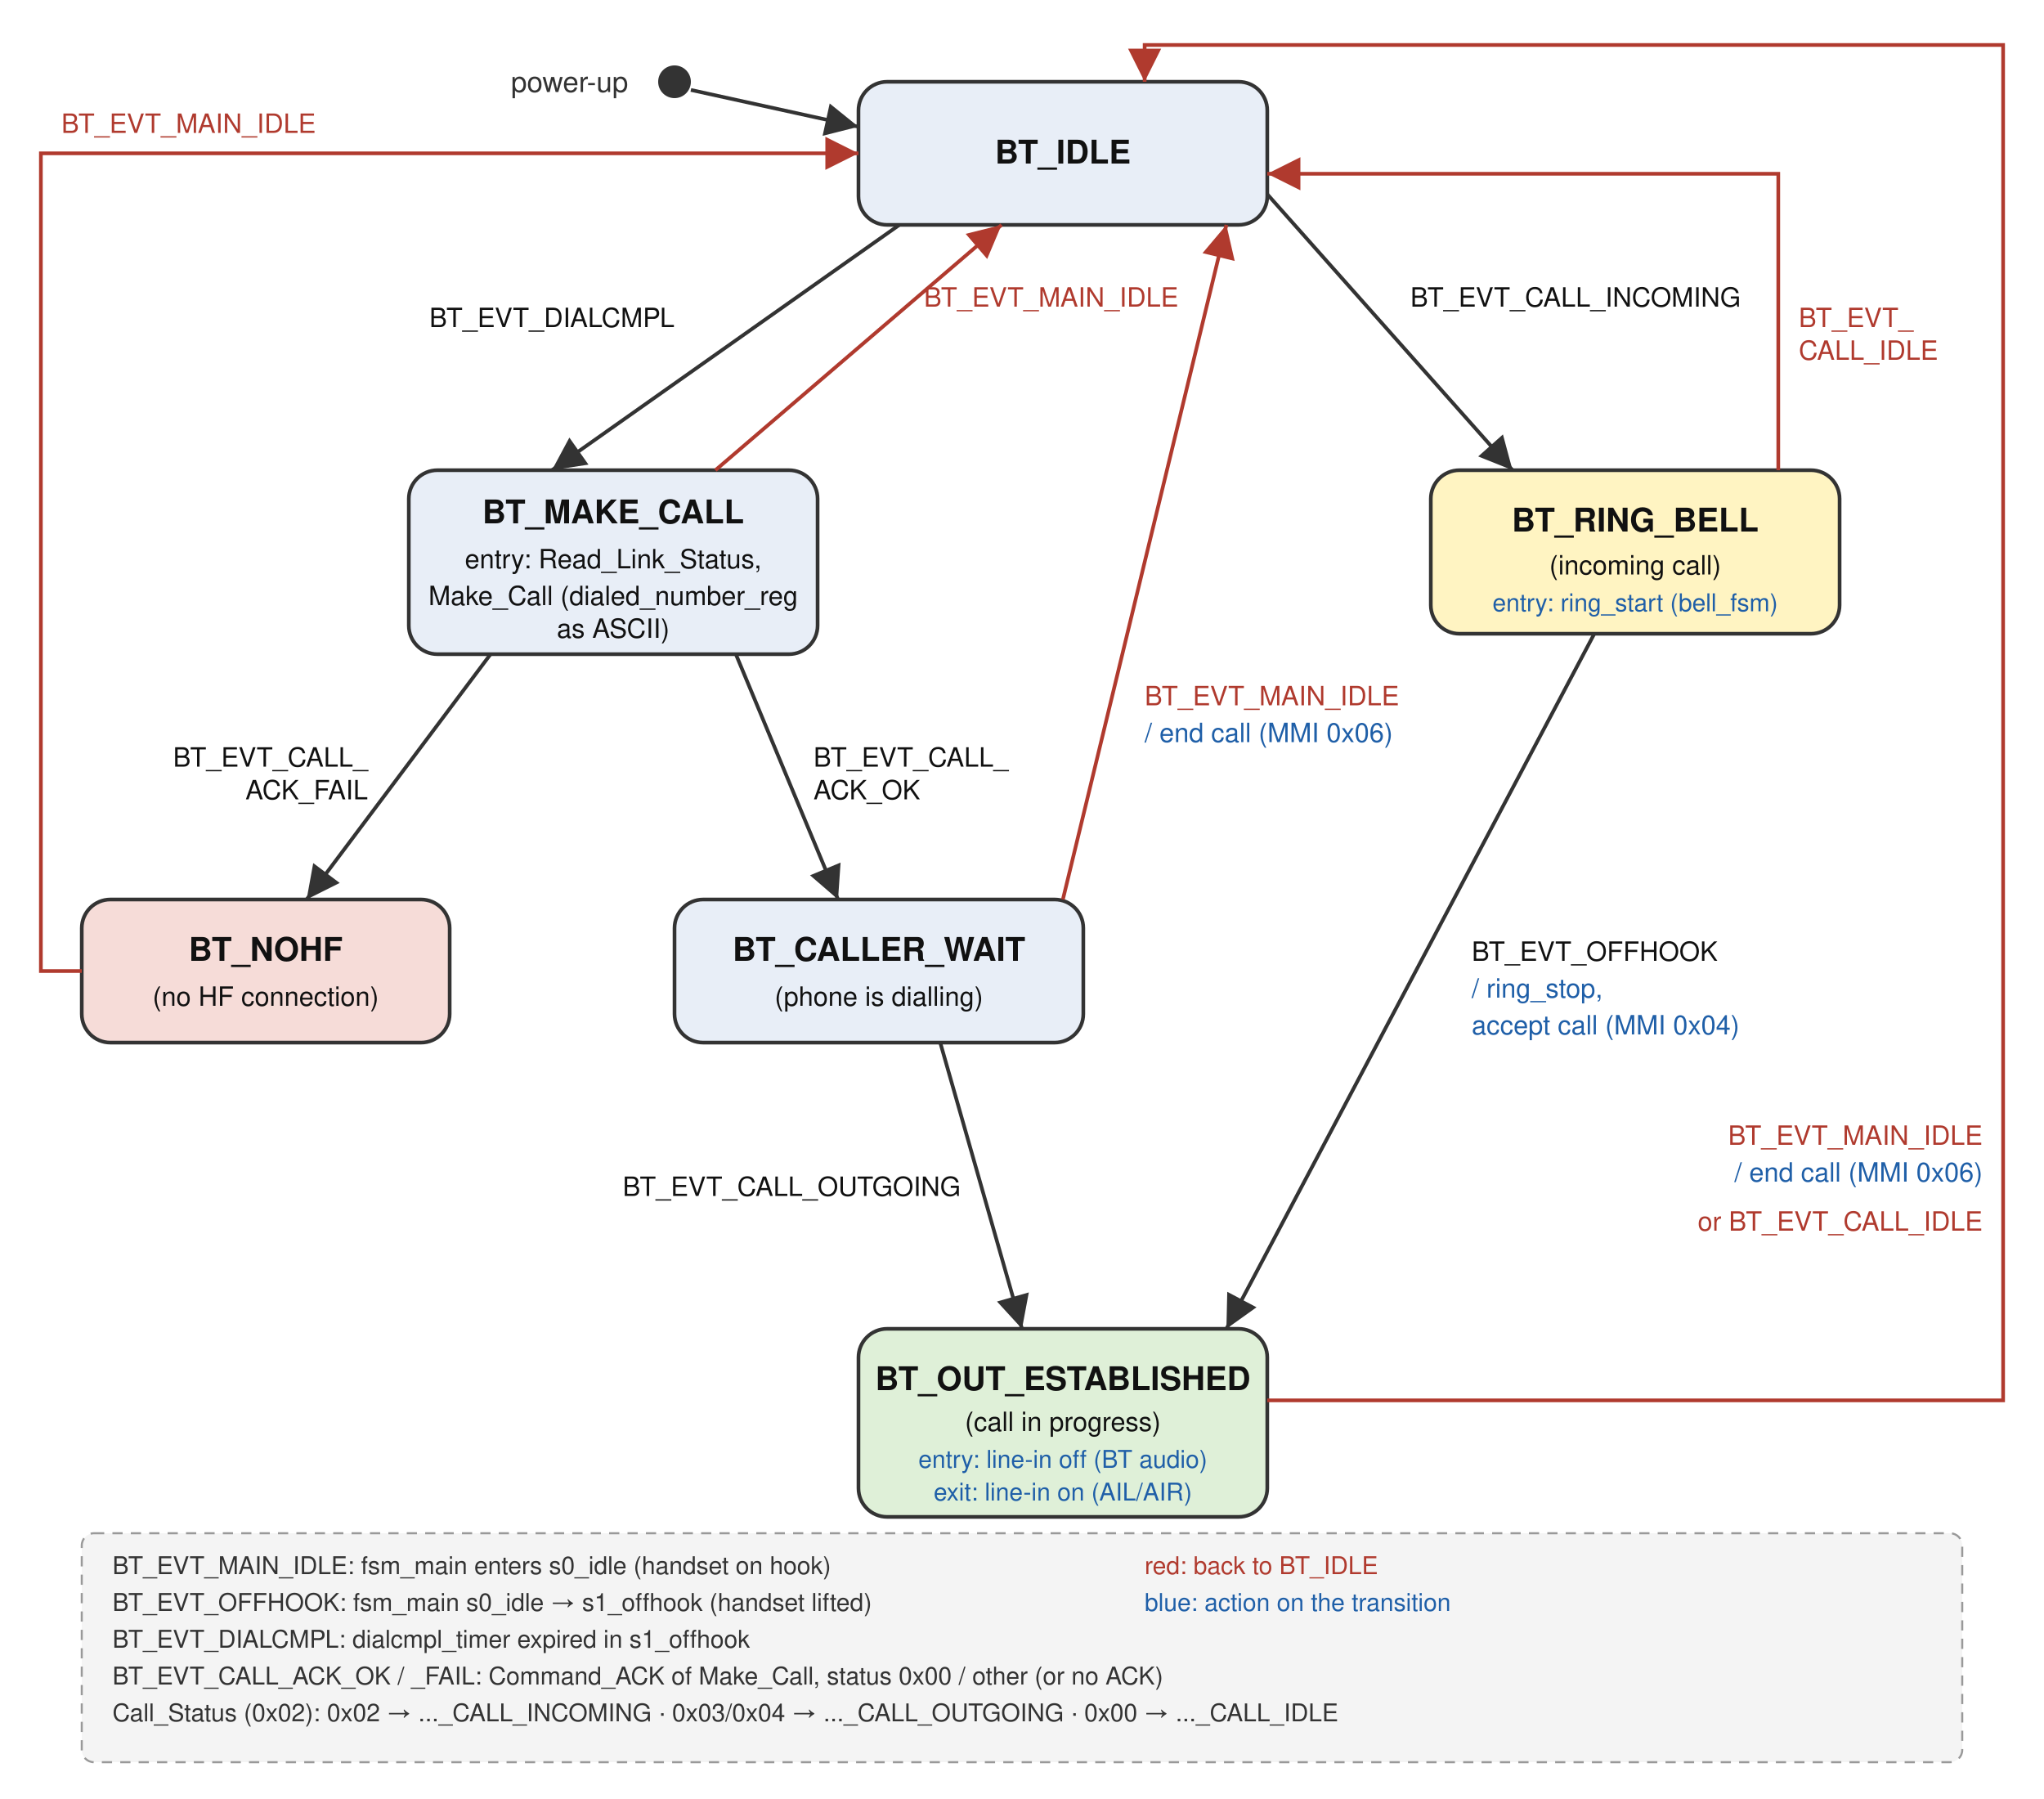
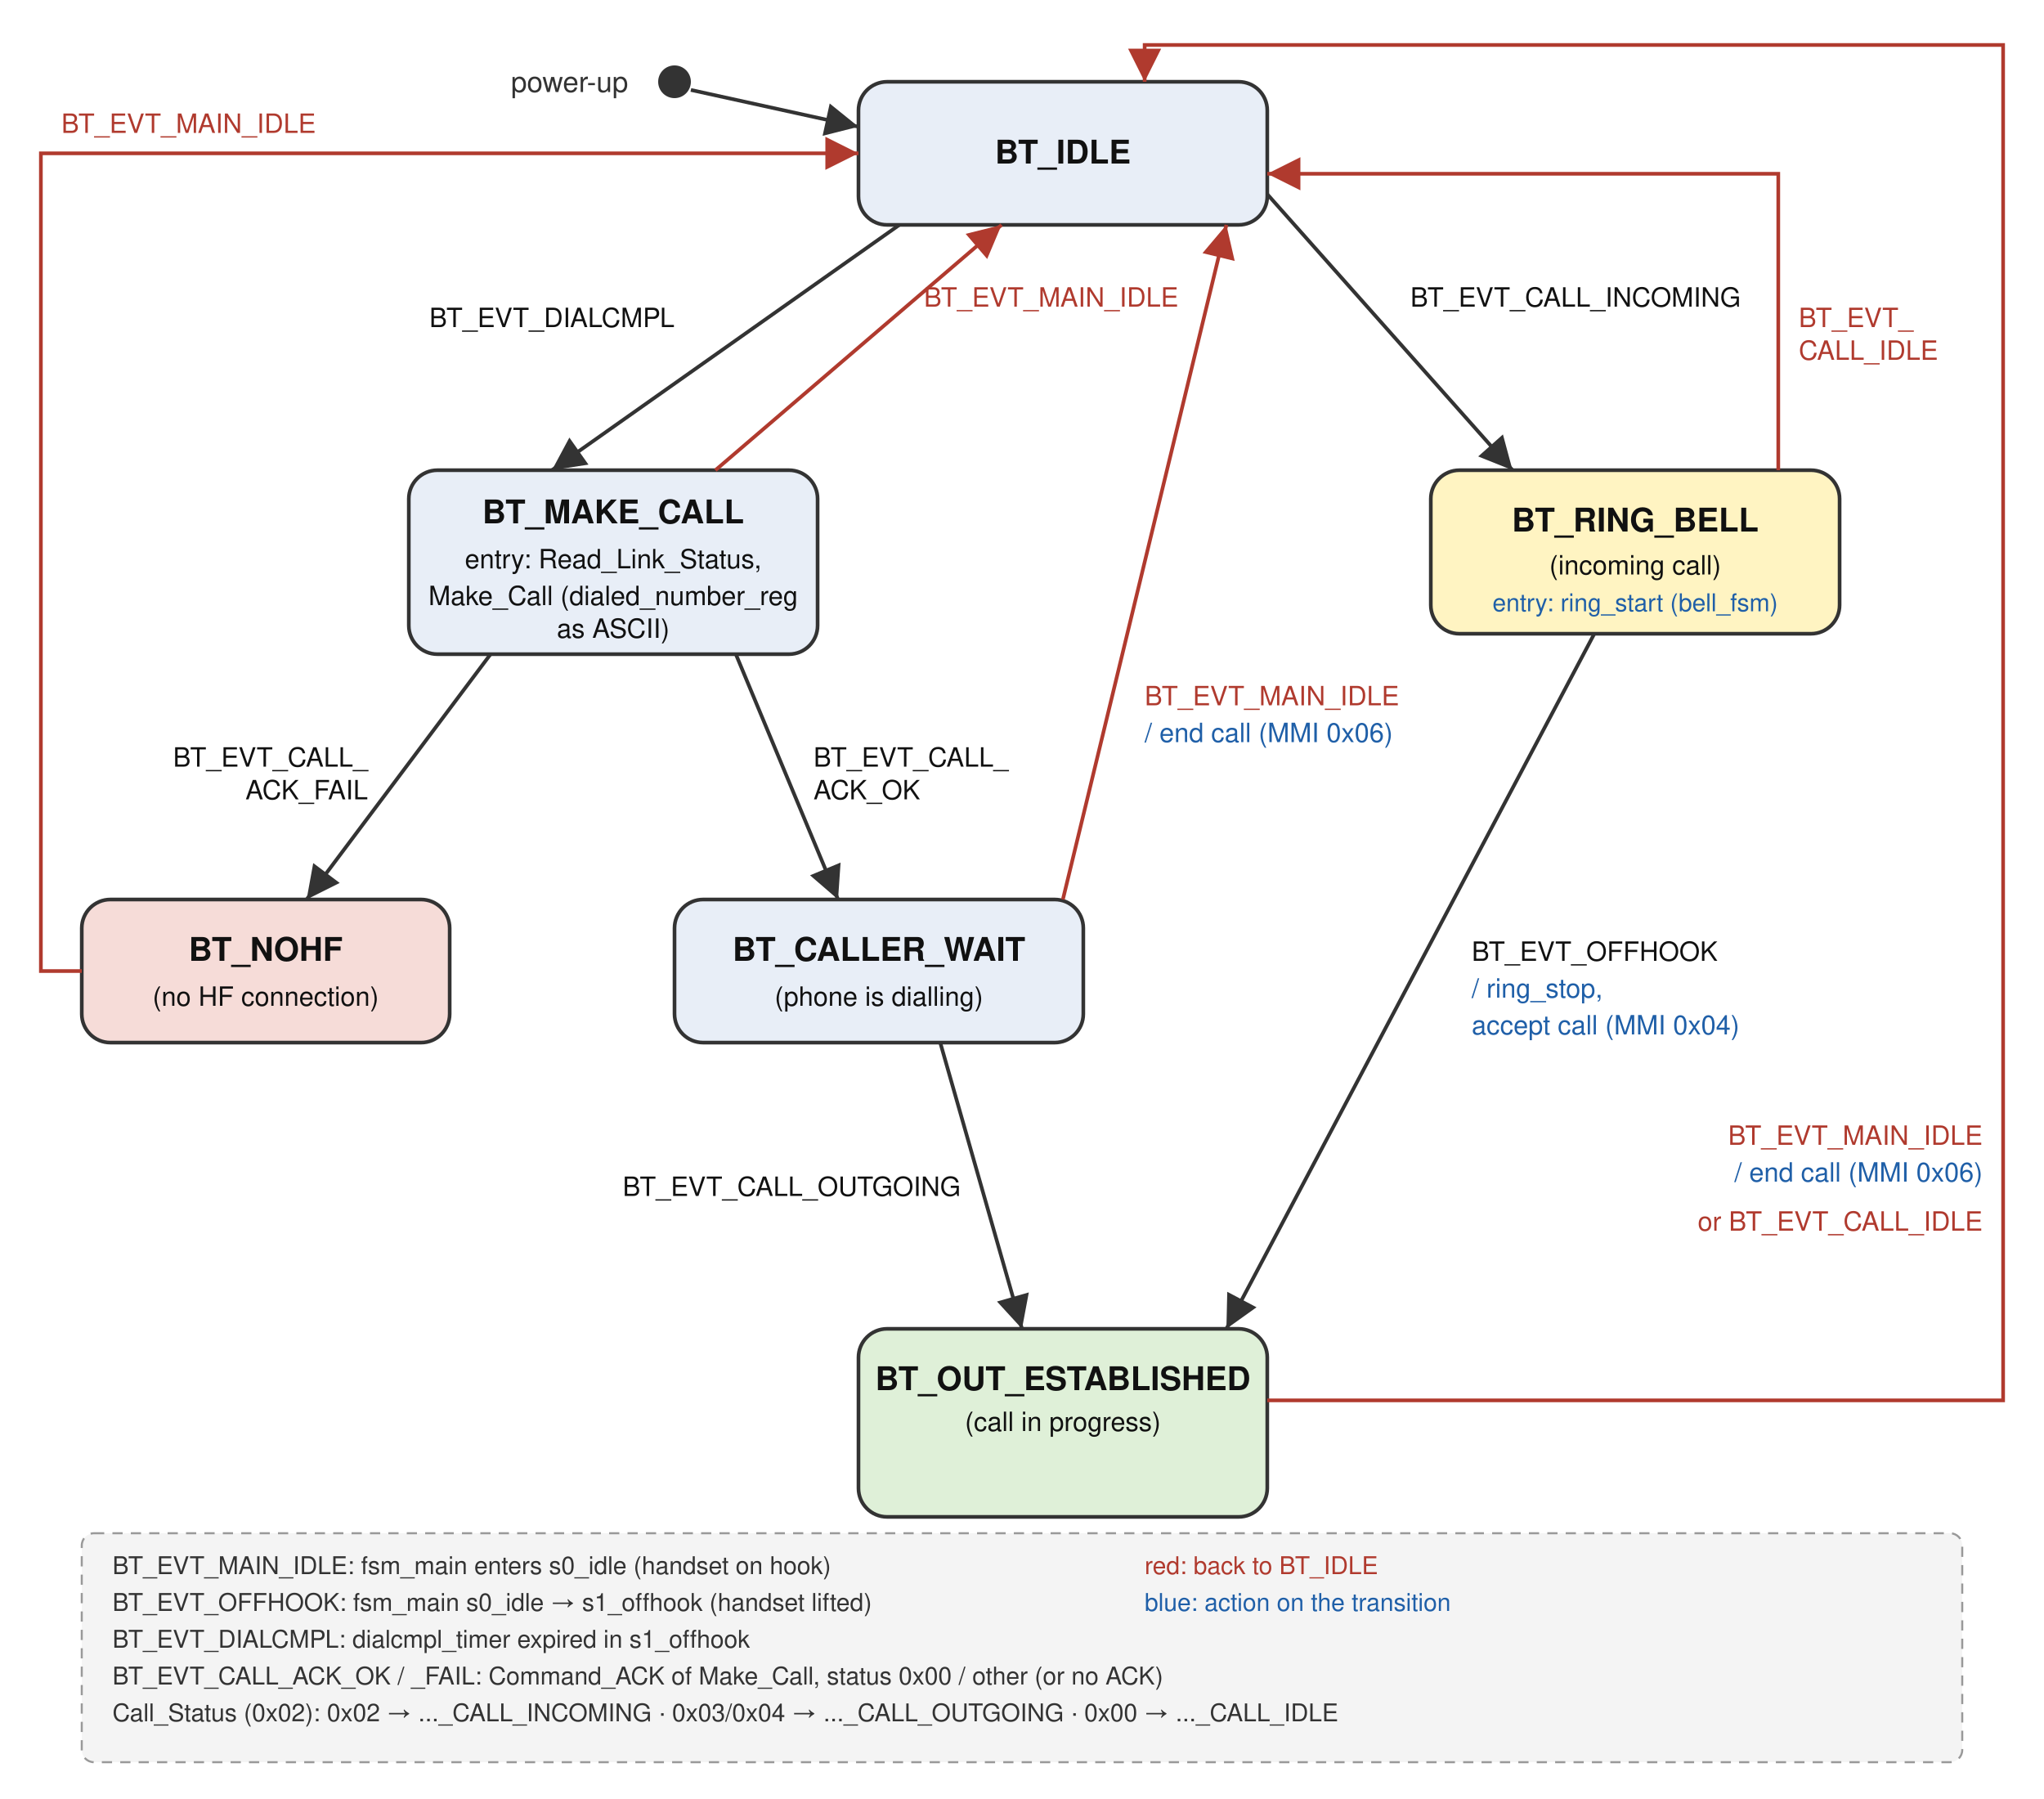
<svg xmlns="http://www.w3.org/2000/svg" width="1000" height="880" viewBox="0 0 1000 880" font-family="Helvetica, Arial, sans-serif" font-size="14">
  <defs>
    <marker id="arrow" viewBox="0 0 10 10" refX="10" refY="5" markerWidth="9" markerHeight="9" orient="auto-start-reverse">
      <path d="M0,0 L10,5 L0,10 z" fill="#333" />
    </marker>
    <marker id="arrow-back" viewBox="0 0 10 10" refX="10" refY="5" markerWidth="9" markerHeight="9" orient="auto-start-reverse">
      <path d="M0,0 L10,5 L0,10 z" fill="#b03a2e" />
    </marker>
  </defs>
  <rect width="1000" height="880" fill="#ffffff" />
  <circle cx="330" cy="40" r="8" fill="#333" />
  <text x="250" y="45" fill="#333">power-up</text>
  <line x1="338" y1="44" x2="420" y2="62" stroke="#333" stroke-width="1.8" marker-end="url(#arrow)" />
  <g stroke="#333" stroke-width="1.8">
    <rect x="420" y="40" width="200" height="70" rx="14" fill="#e8eef7" />
    <rect x="200" y="230" width="200" height="90" rx="14" fill="#e8eef7" />
    <rect x="700" y="230" width="200" height="80" rx="14" fill="#fff4c2" />
    <rect x="40" y="440" width="180" height="70" rx="14" fill="#f6dcd8" />
    <rect x="330" y="440" width="200" height="70" rx="14" fill="#e8eef7" />
    <rect x="420" y="650" width="200" height="92" rx="14" fill="#dff0d8" />
  </g>
  <g text-anchor="middle" fill="#111">
    <text x="520" y="80" font-weight="bold" font-size="16">BT_IDLE</text>
    <text x="300" y="256" font-weight="bold" font-size="16">BT_MAKE_CALL</text>
    <text x="300" y="278" font-size="13">entry: Read_Link_Status,</text>
    <text x="300" y="296" font-size="13">Make_Call (dialed_number_reg</text>
    <text x="300" y="312" font-size="13">as ASCII)</text>
    <text x="800" y="260" font-weight="bold" font-size="16">BT_RING_BELL</text>
    <text x="800" y="281" font-size="13">(incoming call)</text>
    <text x="800" y="299" font-size="12" fill="#1f5fa8">entry: ring_start (bell_fsm)</text>
    <text x="130" y="470" font-weight="bold" font-size="16">BT_NOHF</text>
    <text x="130" y="492" font-size="13">(no HF connection)</text>
    <text x="430" y="470" font-weight="bold" font-size="16">BT_CALLER_WAIT</text>
    <text x="430" y="492" font-size="13">(phone is dialling)</text>
    <text x="520" y="680" font-weight="bold" font-size="16">BT_OUT_ESTABLISHED</text>
    <text x="520" y="700" font-size="13">(call in progress)</text>
-     <text x="520" y="718" font-size="12" fill="#1f5fa8">entry: line-in off (BT audio)</text>
-     <text x="520" y="734" font-size="12" fill="#1f5fa8">exit: line-in on (AIL/AIR)</text>
  </g>
  <g stroke="#333" stroke-width="1.8" fill="none" marker-end="url(#arrow)">
    <line x1="440" y1="110" x2="270" y2="230" />
    <line x1="620" y1="95" x2="740" y2="230" />
    <line x1="360" y1="320" x2="410" y2="440" />
    <line x1="240" y1="320" x2="150" y2="440" />
    <line x1="460" y1="510" x2="500" y2="650" />
    <line x1="780" y1="310" x2="600" y2="650" />
  </g>
  <g font-size="13" fill="#111">
    <text x="330" y="160" text-anchor="end">BT_EVT_DIALCMPL</text>
    <text x="690" y="150">BT_EVT_CALL_INCOMING</text>
    <text x="398" y="375">BT_EVT_CALL_</text>
    <text x="398" y="391">ACK_OK</text>
    <text x="180" y="375" text-anchor="end">BT_EVT_CALL_</text>
    <text x="180" y="391" text-anchor="end">ACK_FAIL</text>
    <text x="470" y="585" text-anchor="end">BT_EVT_CALL_OUTGOING</text>
    <text x="720" y="470">BT_EVT_OFFHOOK</text>
    <text x="720" y="488" fill="#1f5fa8">/ ring_stop,</text>
    <text x="720" y="506" fill="#1f5fa8">  accept call (MMI 0x04)</text>
  </g>
  <g stroke="#b03a2e" stroke-width="1.8" fill="none" marker-end="url(#arrow-back)">
    <line x1="350" y1="230" x2="490" y2="110" />
    <polyline points="40,475 20,475 20,75 420,75" />
    <line x1="520" y1="440" x2="600" y2="110" />
    <polyline points="620,685 980,685 980,22 560,22 560,40" />
    <polyline points="870,230 870,85 620,85" />
  </g>
  <g font-size="13" fill="#b03a2e">
    <text x="452" y="150">BT_EVT_MAIN_IDLE</text>
    <text x="30" y="65">BT_EVT_MAIN_IDLE</text>
    <text x="560" y="345">BT_EVT_MAIN_IDLE</text>
    <text x="560" y="363" fill="#1f5fa8">/ end call (MMI 0x06)</text>
    <text x="880" y="160">BT_EVT_</text>
    <text x="880" y="176">CALL_IDLE</text>
    <text x="970" y="560" text-anchor="end">BT_EVT_MAIN_IDLE</text>
    <text x="970" y="578" text-anchor="end" fill="#1f5fa8">/ end call (MMI 0x06)</text>
    <text x="970" y="602" text-anchor="end">or BT_EVT_CALL_IDLE</text>
  </g>
  <rect x="40" y="750" width="920" height="112" rx="6" fill="#f4f4f4" stroke="#999" stroke-dasharray="5,4" />
  <g font-size="12" fill="#333">
    <text x="55" y="770">BT_EVT_MAIN_IDLE: fsm_main enters s0_idle (handset on hook)</text>
    <text x="55" y="788">BT_EVT_OFFHOOK: fsm_main s0_idle → s1_offhook (handset lifted)</text>
    <text x="55" y="806">BT_EVT_DIALCMPL: dialcmpl_timer expired in s1_offhook</text>
    <text x="55" y="824">BT_EVT_CALL_ACK_OK / _FAIL: Command_ACK of Make_Call, status 0x00 / other (or no ACK)</text>
    <text x="55" y="842">Call_Status (0x02): 0x02 → ..._CALL_INCOMING · 0x03/0x04 → ..._CALL_OUTGOING · 0x00 → ..._CALL_IDLE</text>
    <text x="560" y="770" fill="#b03a2e">red: back to BT_IDLE</text>
    <text x="560" y="788" fill="#1f5fa8">blue: action on the transition</text>
  </g>
</svg>
